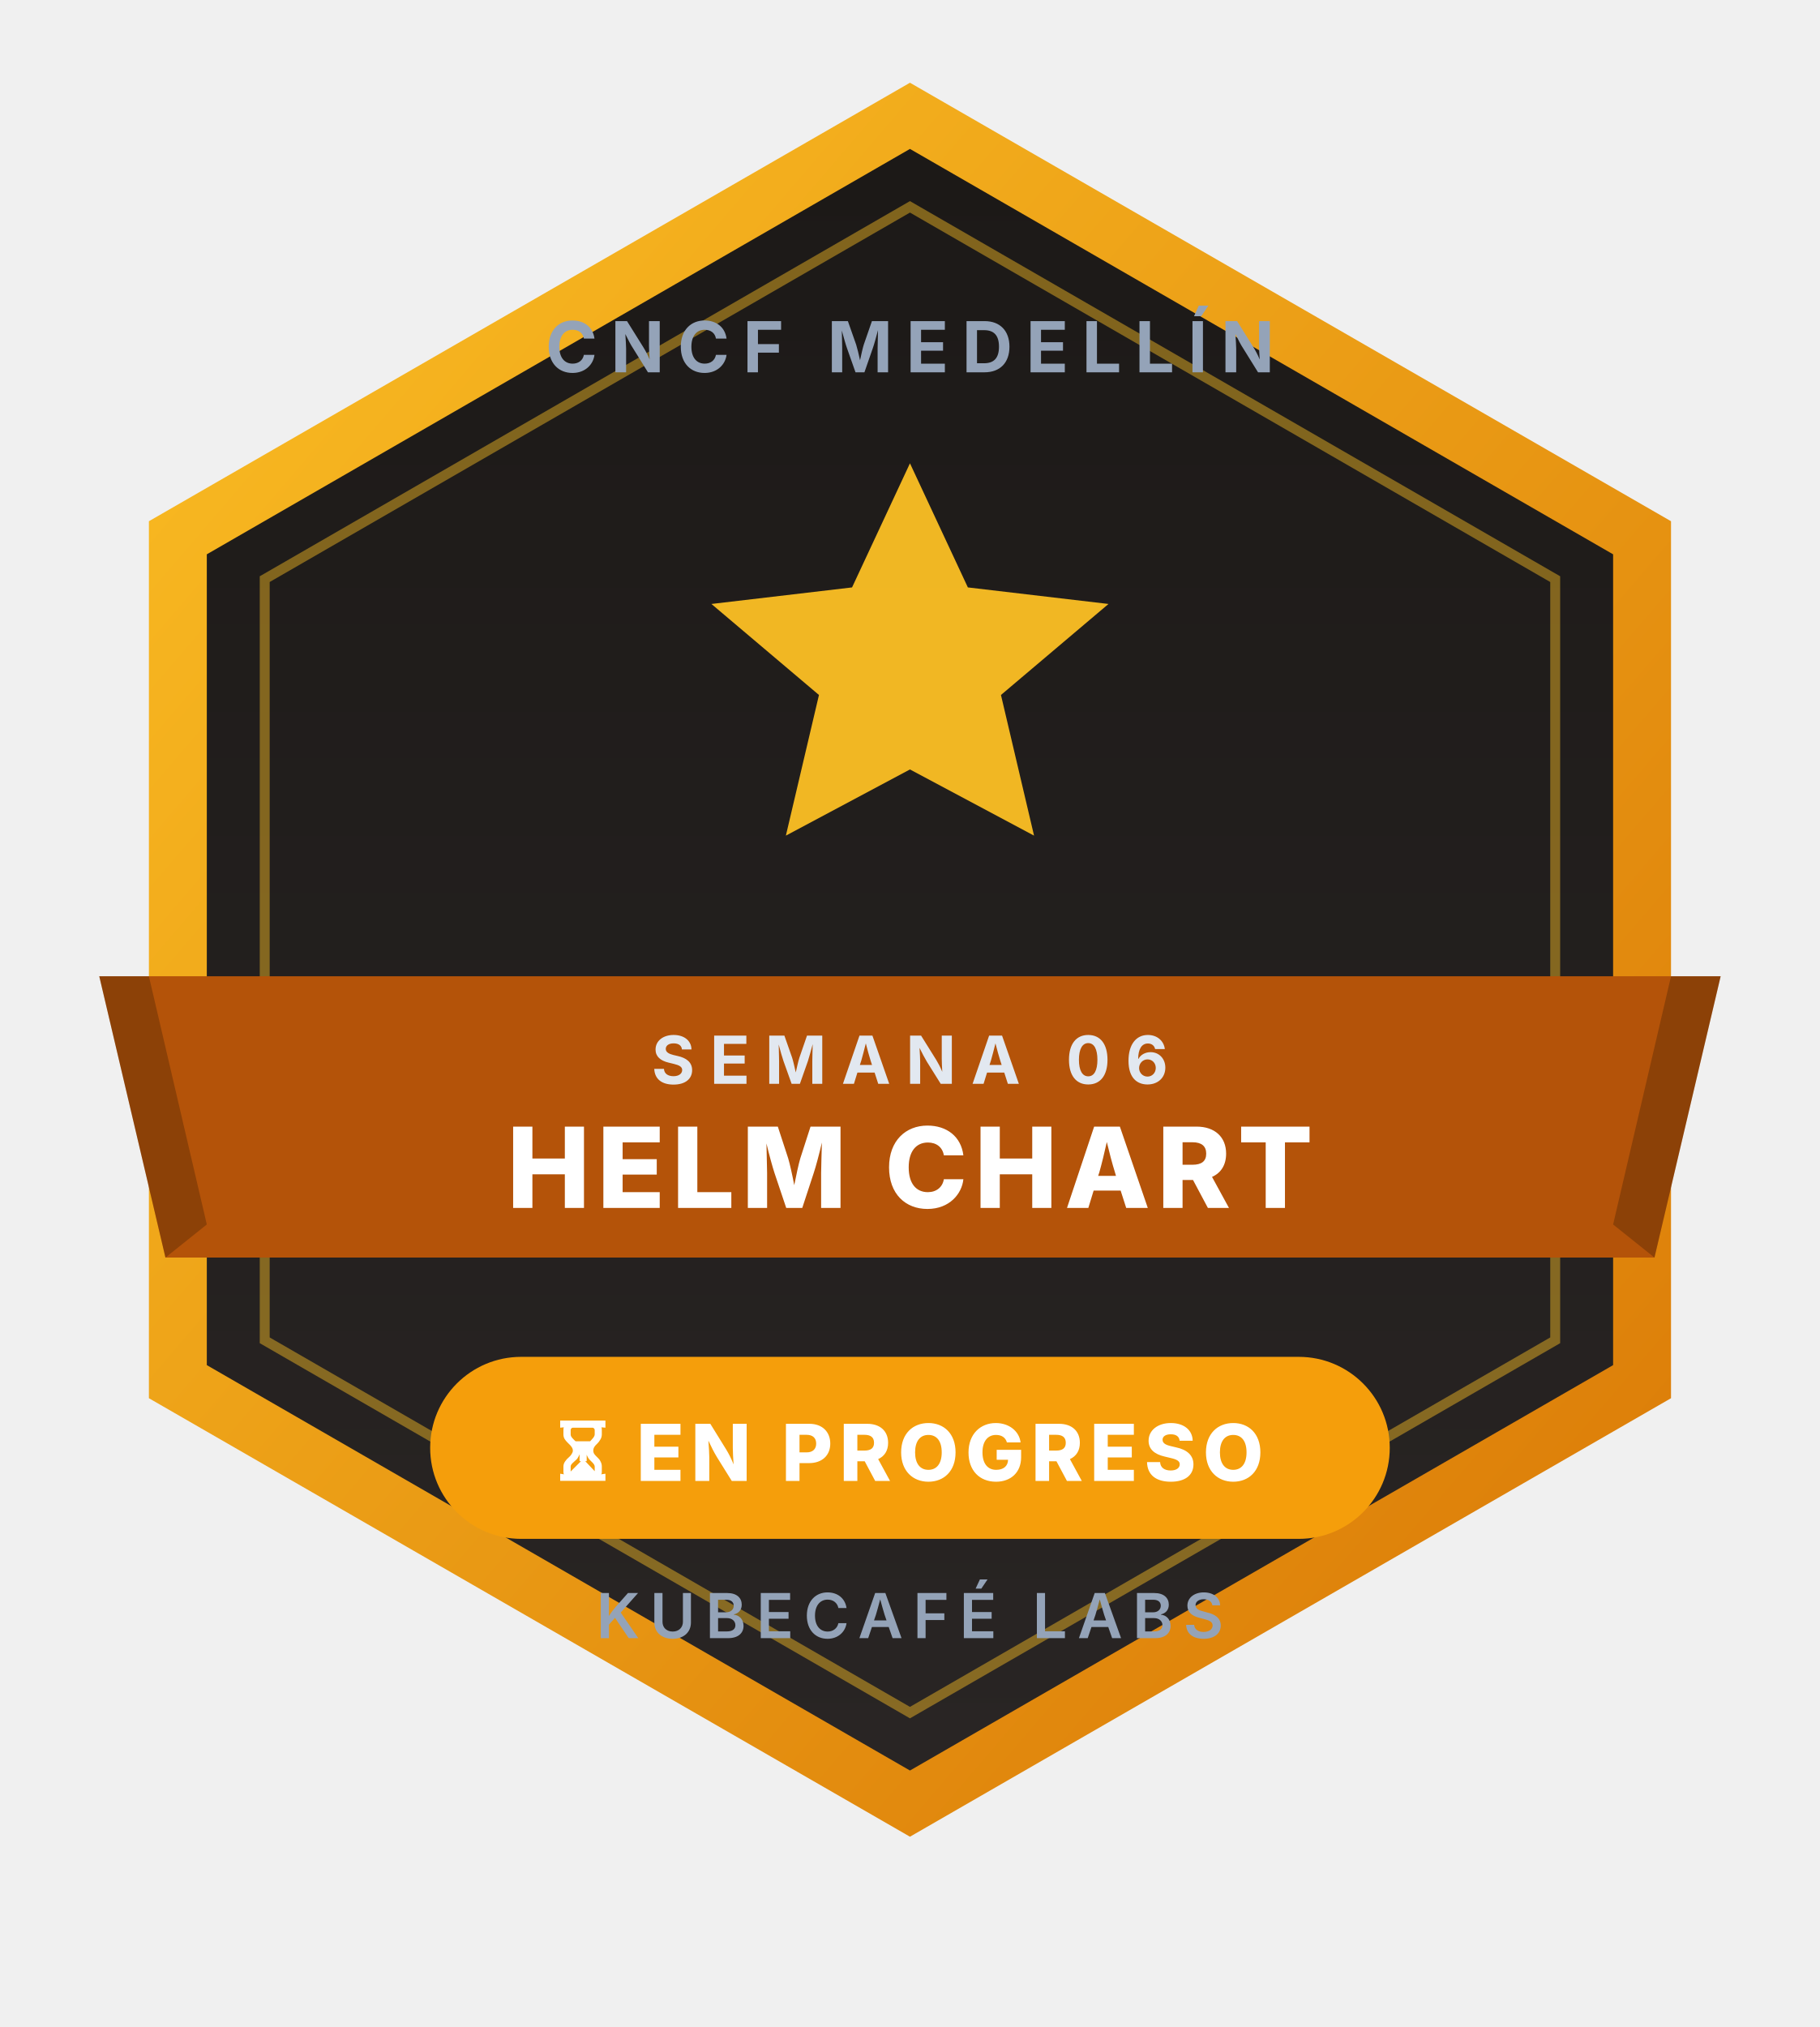
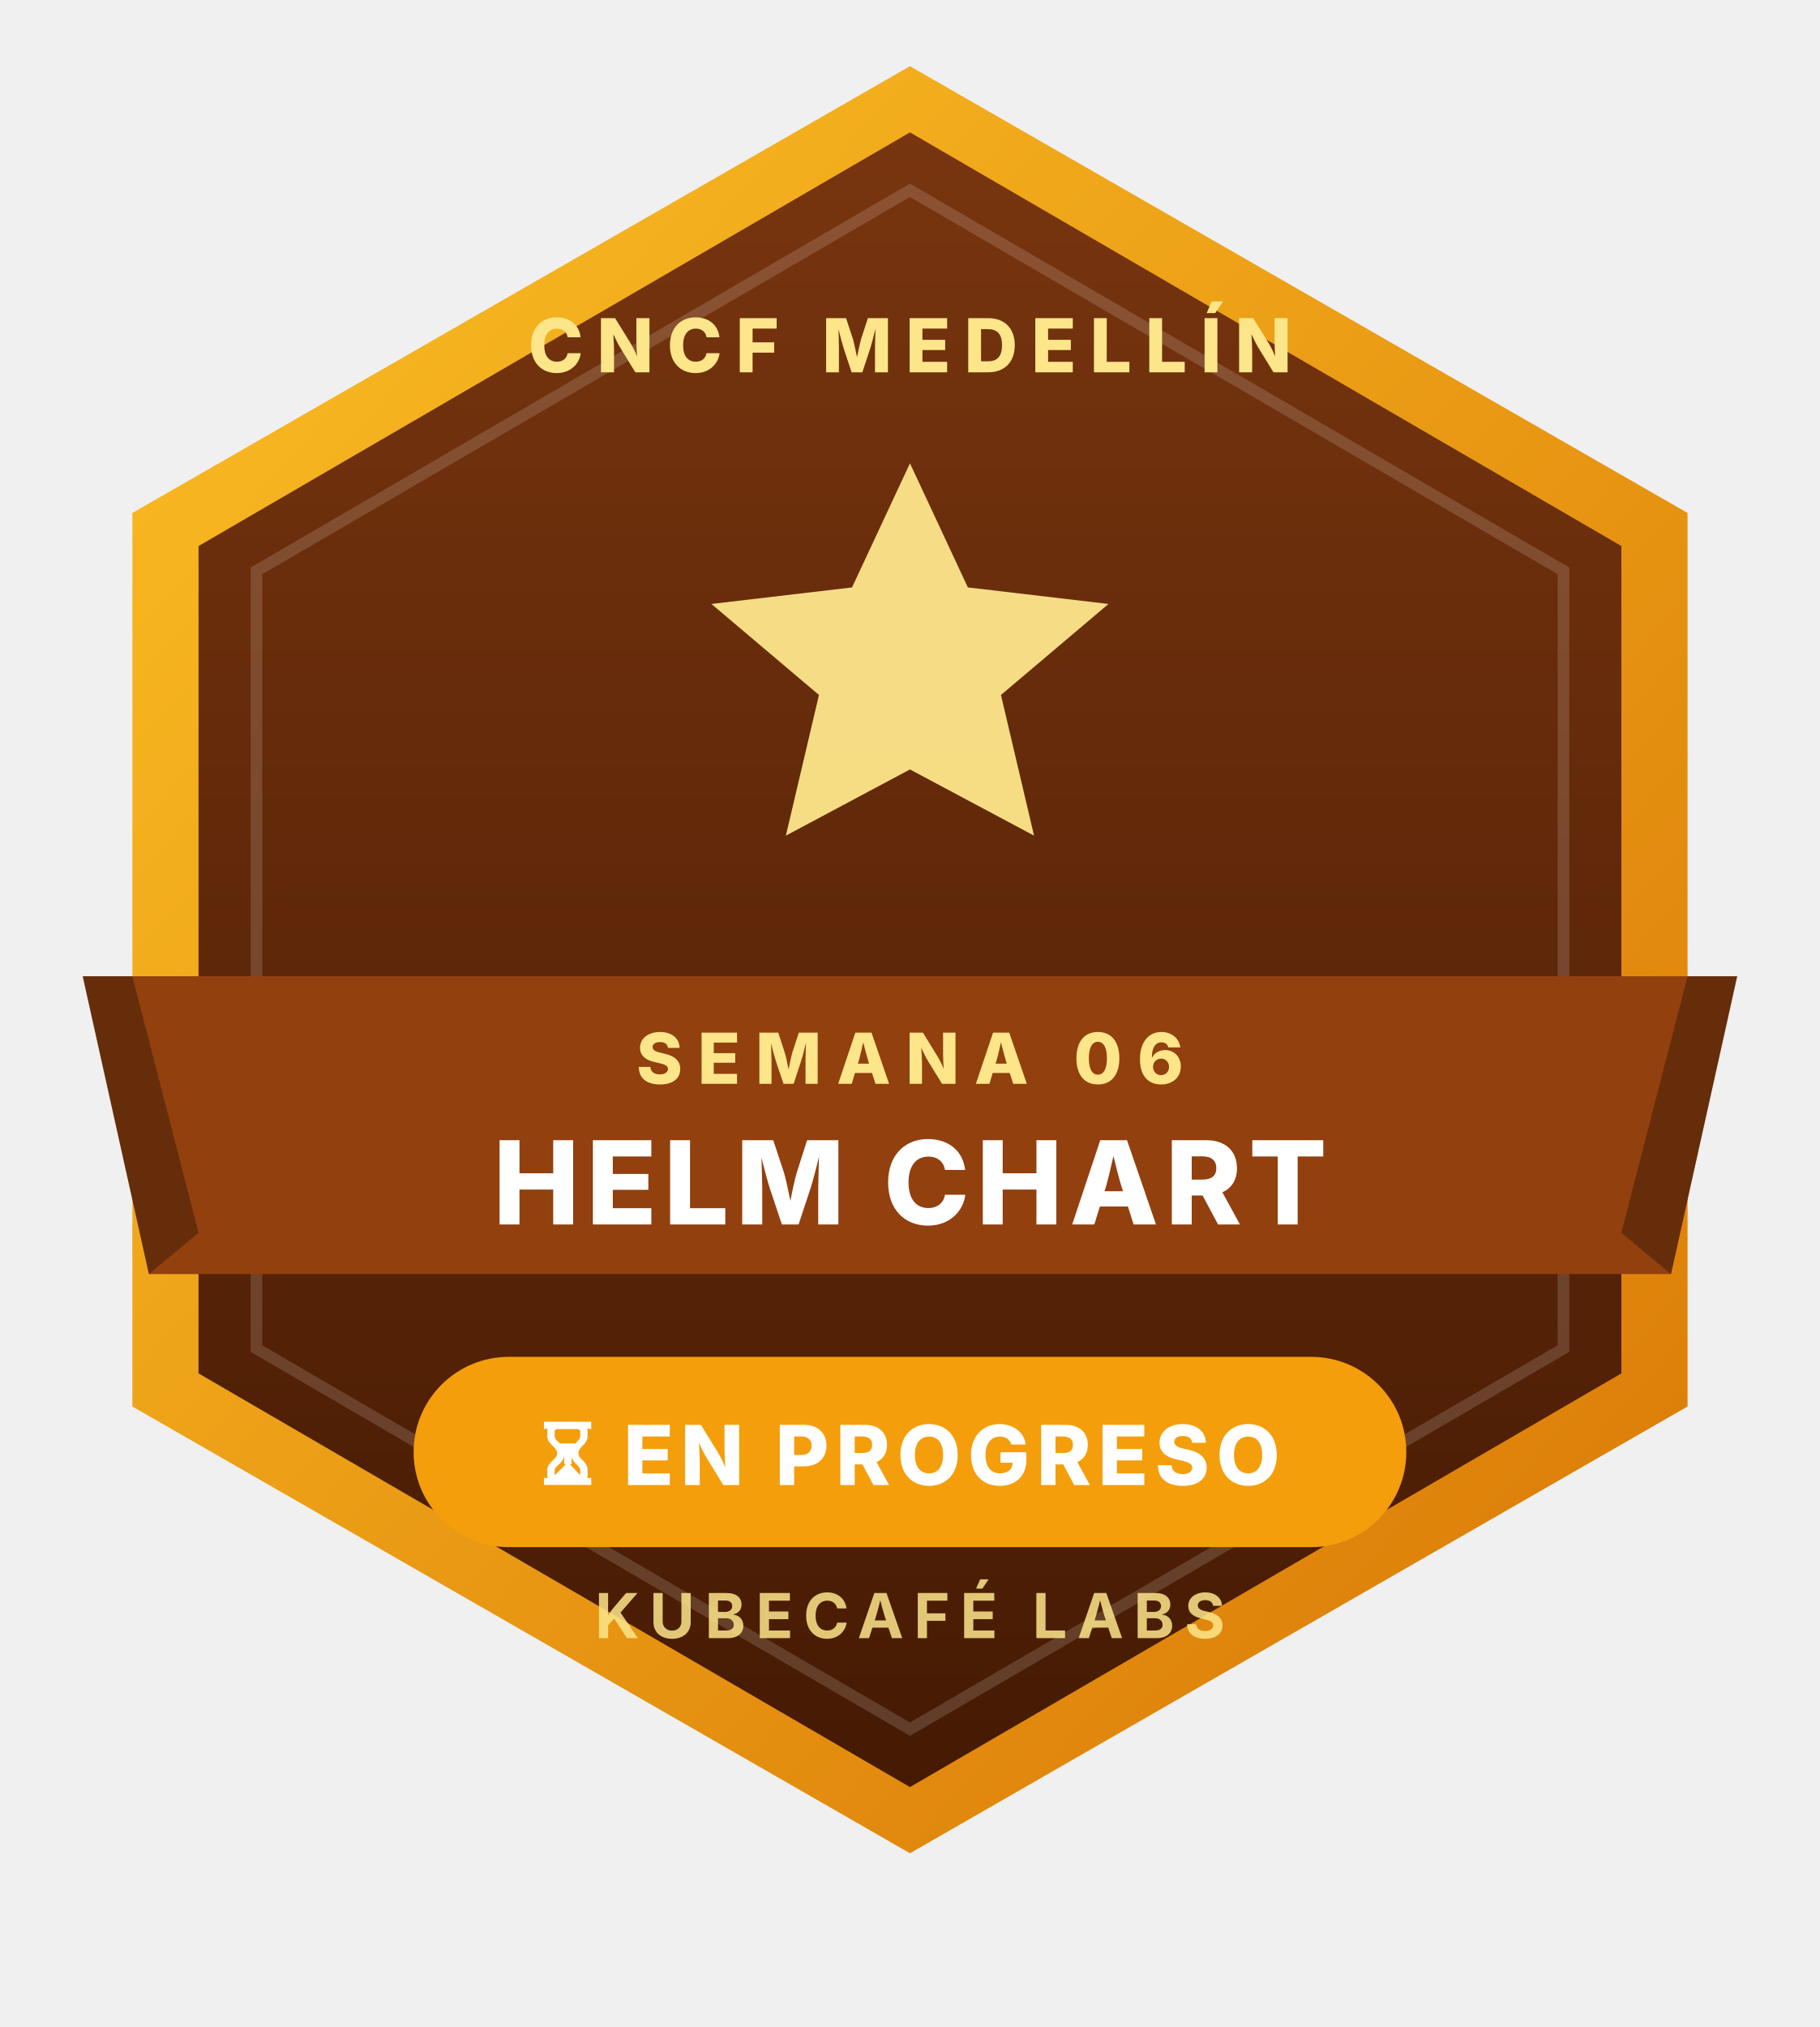
<svg xmlns="http://www.w3.org/2000/svg" viewBox="0 0 220 245" width="220" height="245">
  <defs>
    <linearGradient id="b_semana-06_progreso" x1="0%" y1="0%" x2="100%" y2="100%">
      <stop offset="0%" stop-color="#FBBF24" />
      <stop offset="100%" stop-color="#D97706" />
    </linearGradient>
    <linearGradient id="bg_semana-06_progreso" x1="0%" y1="0%" x2="0%" y2="100%">
-       <stop offset="0%" stop-color="#1C1917" />
-       <stop offset="100%" stop-color="#292524" />
+       <stop offset="0%" stop-color="#78350F" />
+       <stop offset="100%" stop-color="#451A03" />
    </linearGradient>
  </defs>
  <g opacity="1">
-     <polygon points="110,10 202,63 202,169 110,222 18,169 18,63" fill="url(#b_semana-06_progreso)" />
-     <polygon points="110,18 195,67 195,165 110,214 25,165 25,67" fill="url(#bg_semana-06_progreso)" />
-     <polygon points="110,25 188,70 188,162 110,207 32,162 32,70" fill="none" stroke="#FBBF24" stroke-width="1.2" stroke-opacity="0.45" />
-     <text x="110" y="45" text-anchor="middle" font-family="system-ui,-apple-system,sans-serif" font-size="8.5" font-weight="700" fill="#94A3B8" letter-spacing="1.6">CNCF MEDELLÍN</text>
-     <g color="#FBBF24">
+     <polygon points="110,8 204,62 204,170 110,224 16,170 16,62" fill="url(#b_semana-06_progreso)" />
+     <polygon points="110,16 196,66 196,166 110,216 24,166 24,66" fill="url(#bg_semana-06_progreso)" />
+     <polygon points="110,23 189,69 189,163 110,209 31,163 31,69" fill="none" stroke="#FFFFFF" stroke-width="1.4" stroke-opacity="0.15" />
+     <text x="110" y="45" text-anchor="middle" font-family="system-ui,-apple-system,sans-serif" font-size="9" font-weight="800" fill="#FDE68A" letter-spacing="1.6">CNCF MEDELLÍN</text>
+     <g color="#FDE68A">
      <polygon points="110,56 117,71 134,73 121,84 125,101 110,93 95,101 99,84 86,73 103,71" fill="currentColor" opacity="0.95" />
    </g>
-     <polygon points="12,118 208,118 200,152 20,152" fill="#B45309" />
-     <polygon points="12,118 20,152 25,148 18,118" fill="#000000" opacity="0.22" />
-     <polygon points="208,118 200,152 195,148 202,118" fill="#000000" opacity="0.22" />
-     <text x="110" y="131" text-anchor="middle" font-family="system-ui,-apple-system,sans-serif" font-size="8" font-weight="700" fill="#E2E8F0" letter-spacing="1.8">SEMANA 06</text>
-     <text x="110" y="146" text-anchor="middle" font-family="system-ui,-apple-system,sans-serif" font-size="13.5" font-weight="800" fill="#FFFFFF" letter-spacing="0.8">HELM CHART</text>
-     <rect x="52" y="164" width="116" height="22" rx="11" fill="#F59E0B" />
-     <text x="110" y="179" text-anchor="middle" font-family="system-ui,-apple-system,sans-serif" font-size="9.5" font-weight="800" fill="#FFFFFF" letter-spacing="0.8">⏳ EN PROGRESO</text>
-     <text x="110" y="198" text-anchor="middle" font-family="system-ui,-apple-system,sans-serif" font-size="7.5" font-weight="600" fill="#94A3B8" letter-spacing="1.2">KUBECAFÉ LABS</text>
+     <polygon points="10,118 210,118 202,154 18,154" fill="#92400E" />
+     <polygon points="10,118 18,154 24,149 16,118" fill="#000000" opacity="0.3" />
+     <polygon points="210,118 202,154 196,149 204,118" fill="#000000" opacity="0.3" />
+     <text x="110" y="131" text-anchor="middle" font-family="system-ui,-apple-system,sans-serif" font-size="8.5" font-weight="800" fill="#FDE68A" letter-spacing="1.8">SEMANA 06</text>
+     <text x="110" y="148" text-anchor="middle" font-family="system-ui,-apple-system,sans-serif" font-size="14" font-weight="800" fill="#FFFFFF" letter-spacing="0.8">HELM CHART</text>
+     <rect x="50" y="164" width="120" height="23" rx="11.5" fill="#F59E0B" />
+     <text x="110" y="179.5" text-anchor="middle" font-family="system-ui,-apple-system,sans-serif" font-size="10" font-weight="800" fill="#FFFFFF" letter-spacing="0.8">⏳ EN PROGRESO</text>
+     <text x="110" y="198" text-anchor="middle" font-family="system-ui,-apple-system,sans-serif" font-size="7.5" font-weight="700" fill="#FDE68A" opacity="0.85" letter-spacing="1.2">KUBECAFÉ LABS</text>
  </g>
</svg>
